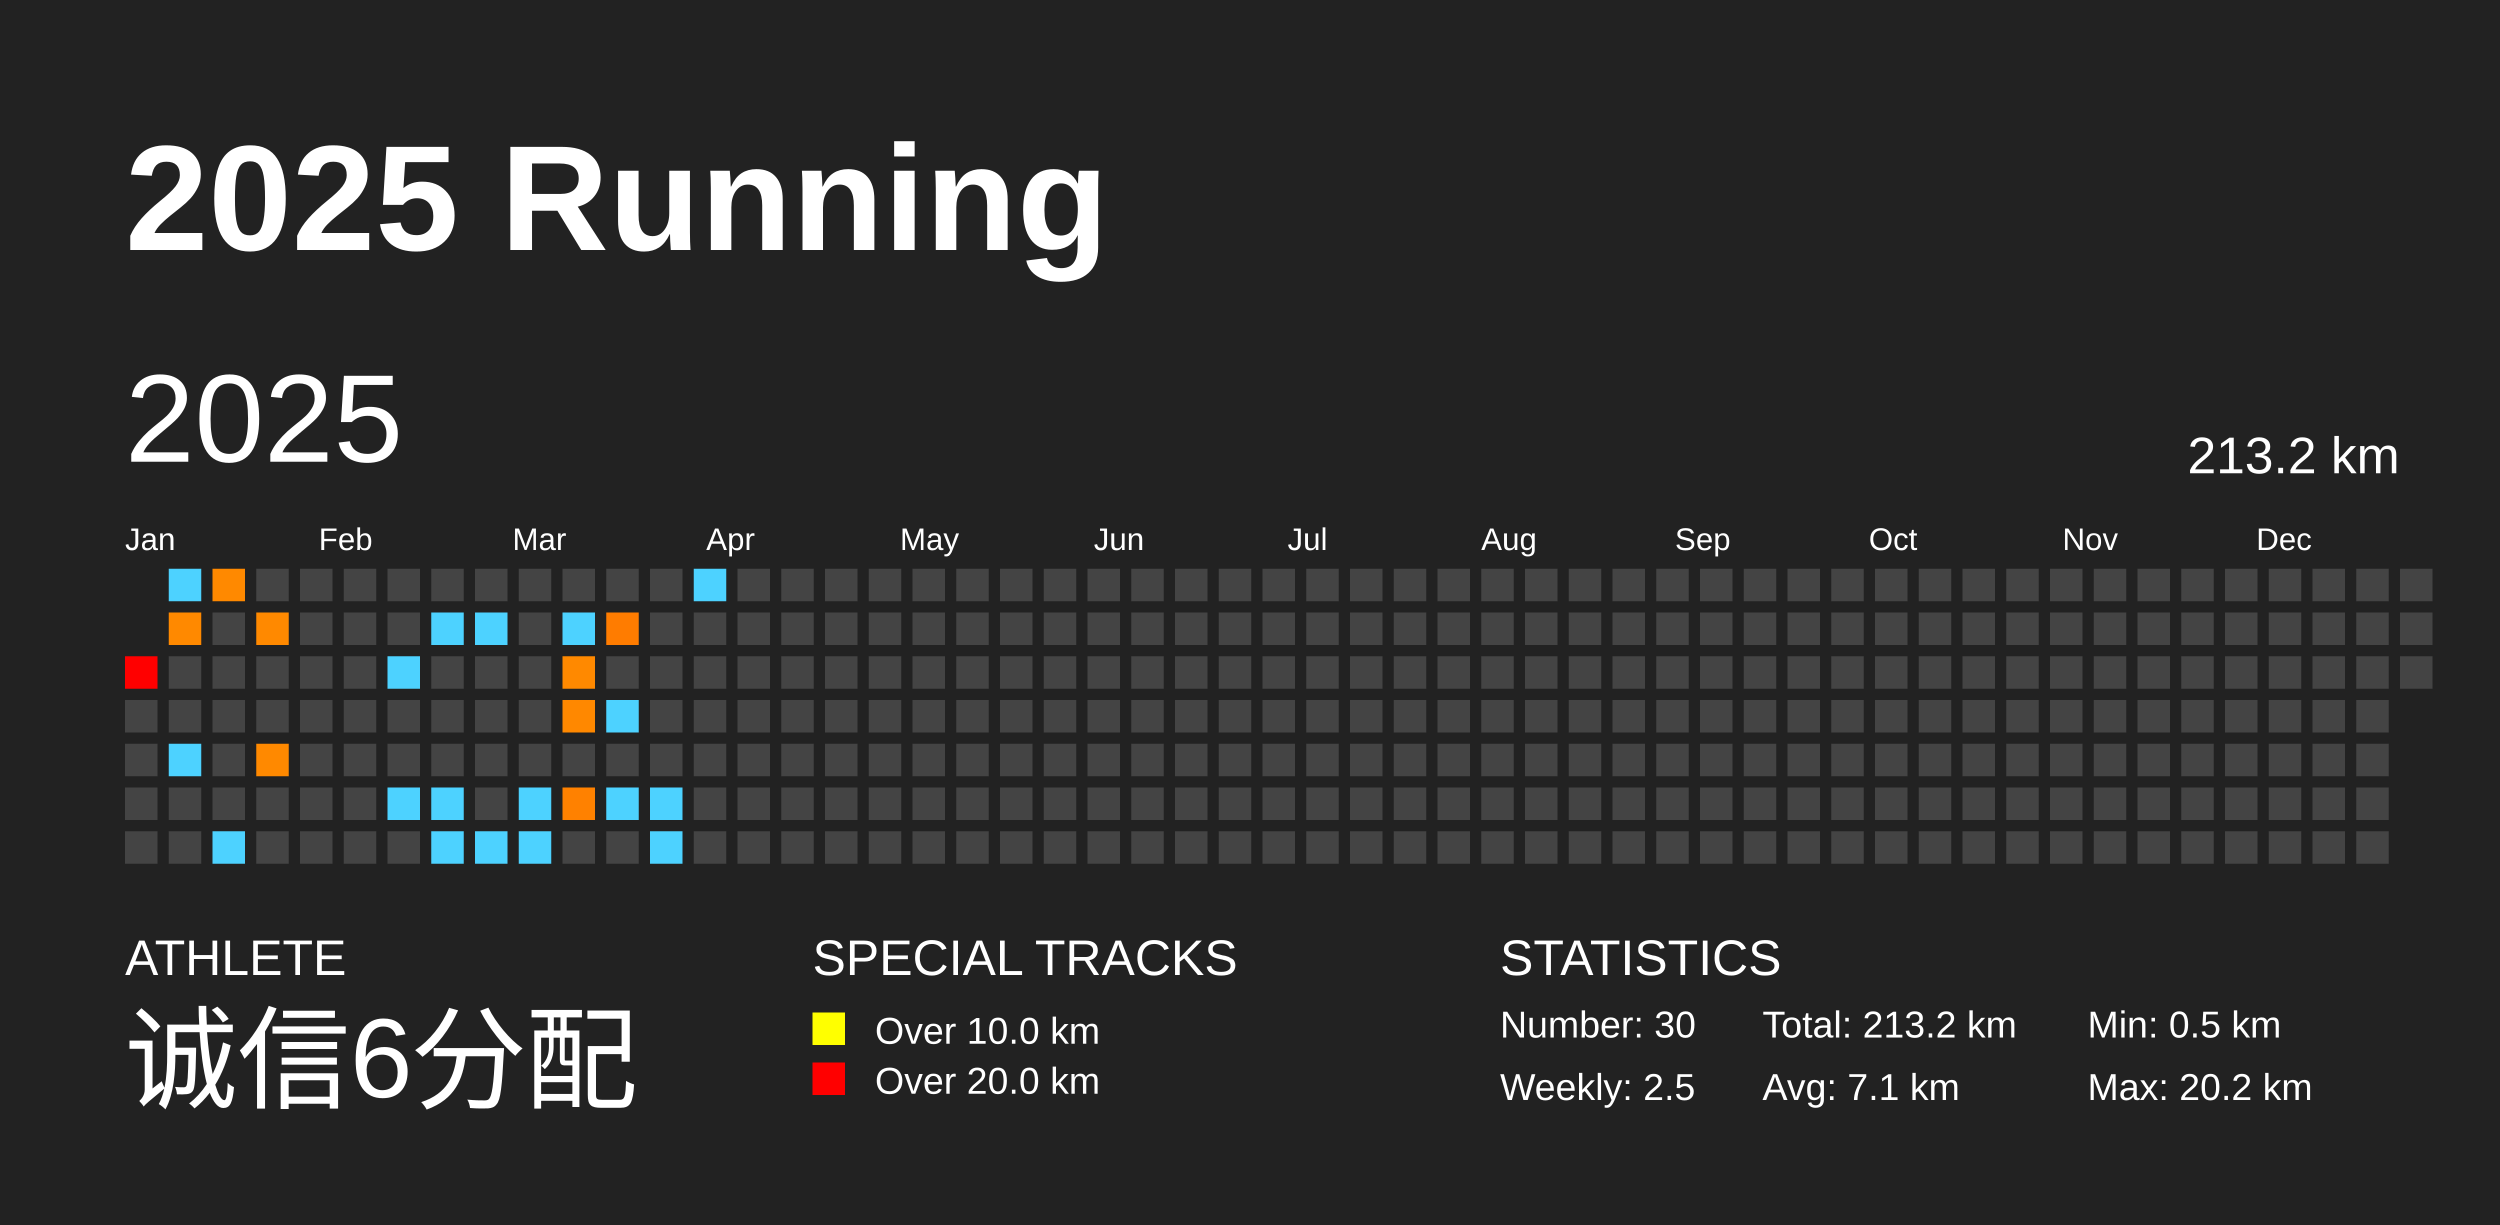
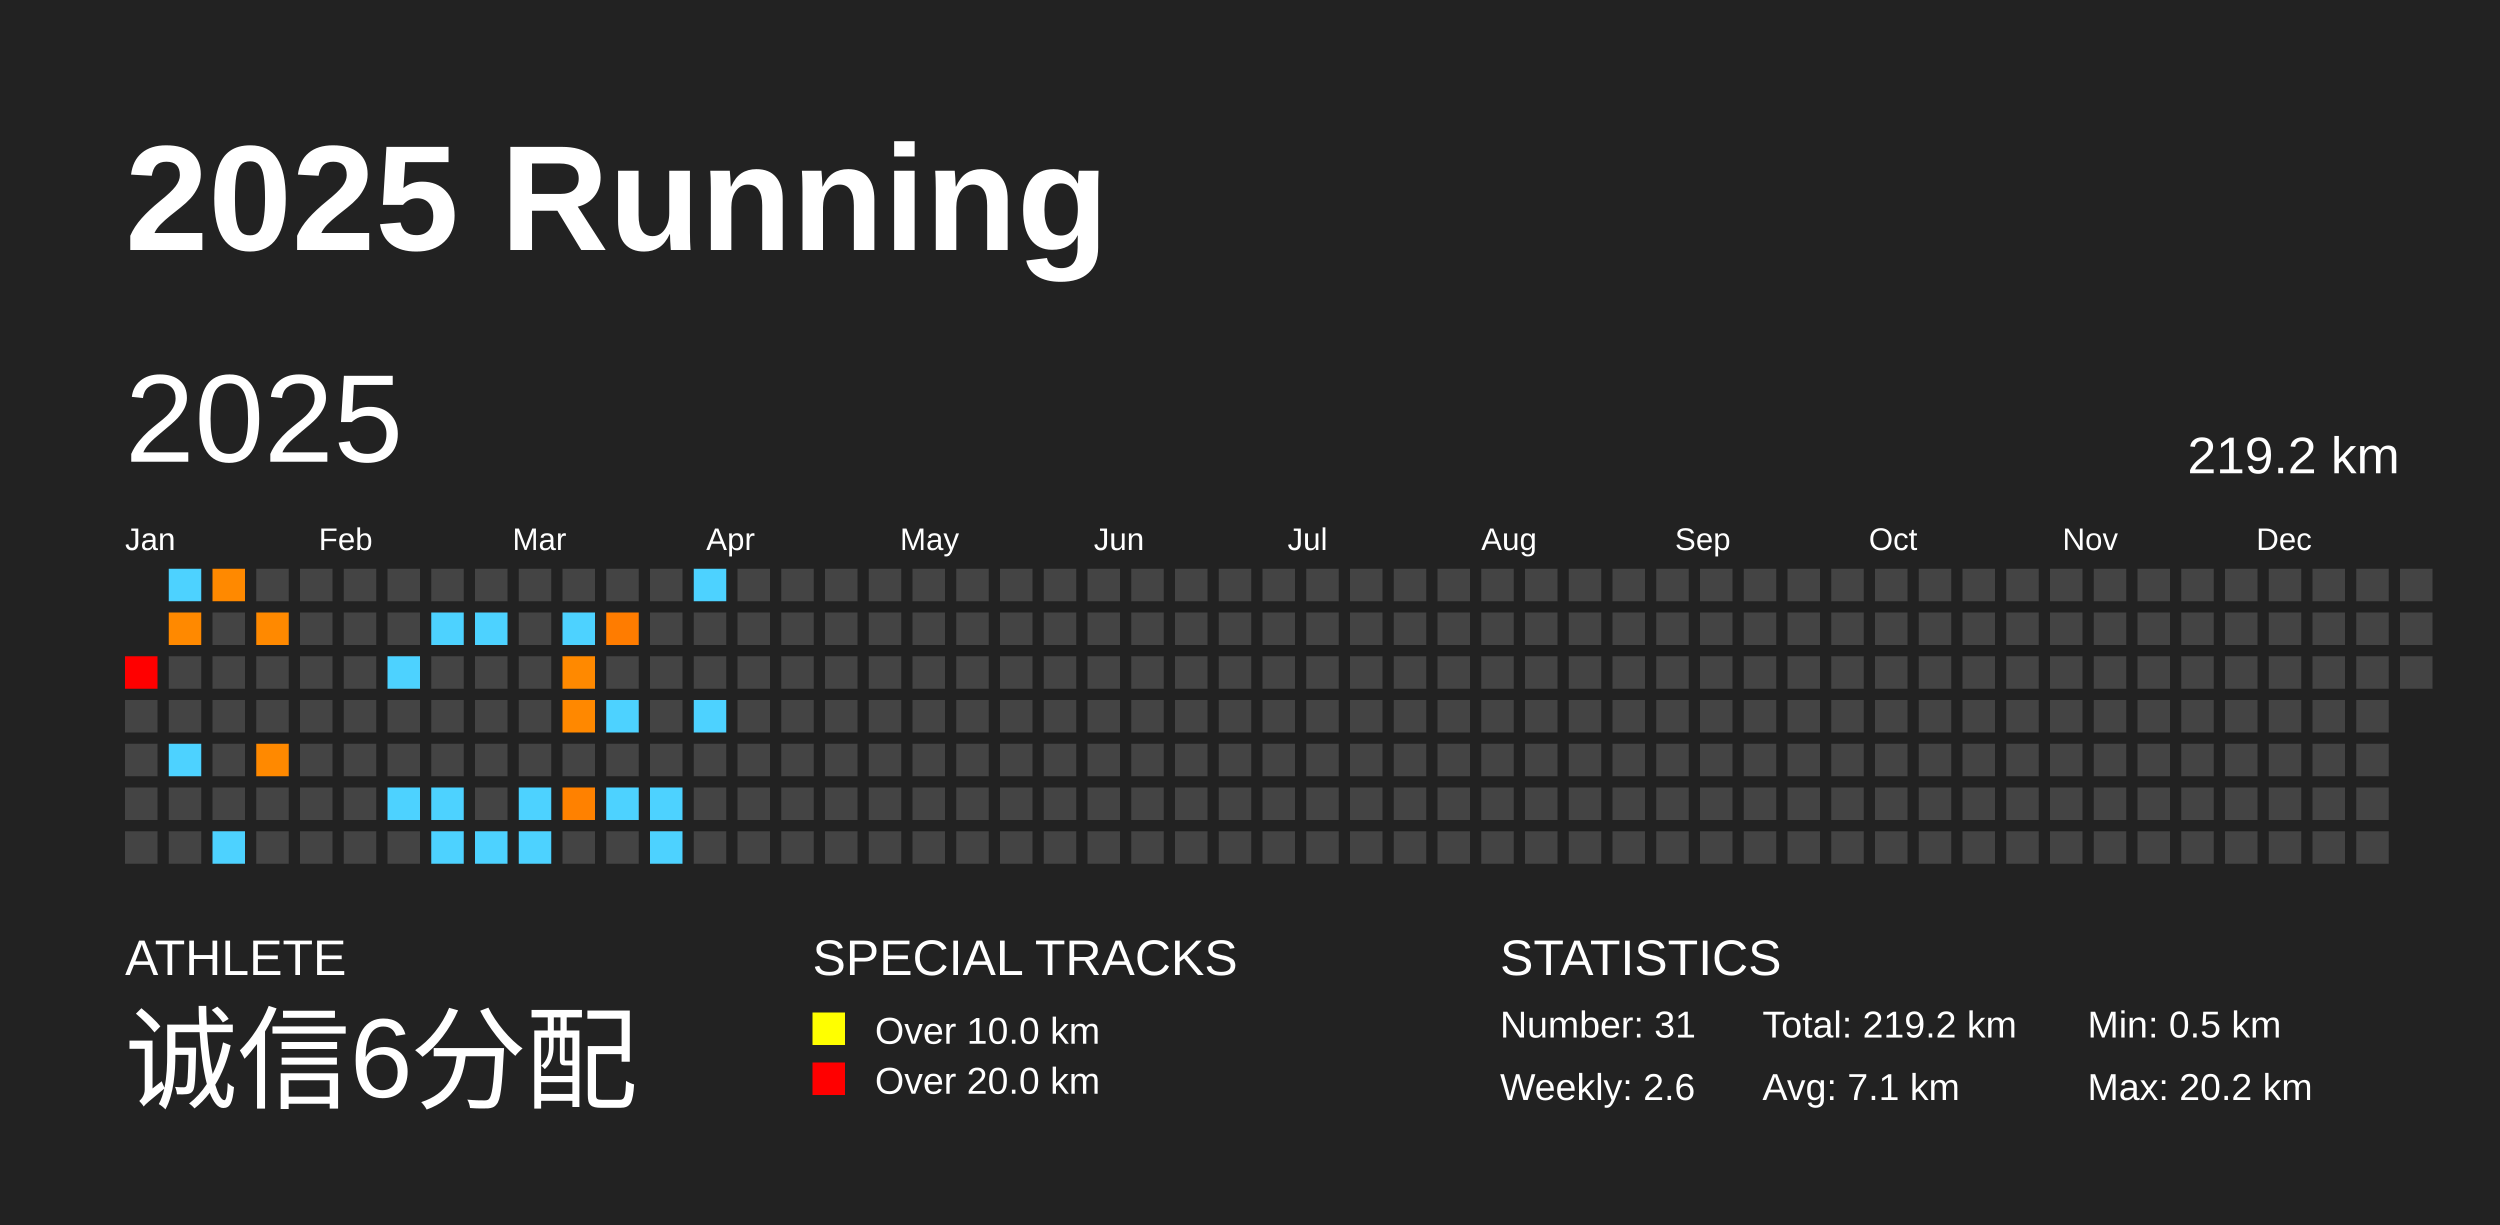
<svg xmlns="http://www.w3.org/2000/svg" baseProfile="full" height="98mm" version="1.1" viewBox="0,0,200,98" width="200mm">
  <defs />
  <rect fill="#222222" height="98" width="200" x="0" y="0" />
  <text fill="#FFFFFF" style="font-size:12px; font-family:Arial; font-weight:bold;" x="10" y="20">2025 Running</text>
  <text fill="#FFFFFF" style="font-size:4px; font-family:Arial" x="10" y="78">ATHLETE</text>
  <text fill="#FFFFFF" style="font-size:9px; font-family:Arial" x="10" y="88">诚信6分配</text>
  <text fill="#FFFFFF" style="font-size:4px; font-family:Arial" x="65" y="78">SPECIAL TRACKS</text>
  <rect fill="yellow" height="2.6" width="2.6" x="65" y="81" />
  <text fill="#FFFFFF" style="font-size:3px; font-family:Arial" x="70" y="83.5">Over 10.0 km</text>
  <rect fill="red" height="2.6" width="2.6" x="65" y="85" />
  <text fill="#FFFFFF" style="font-size:3px; font-family:Arial" x="70" y="87.5">Over 20.0 km</text>
  <text fill="#FFFFFF" style="font-size:4px; font-family:Arial" x="120" y="78">STATISTICS</text>
-   <text fill="#FFFFFF" style="font-size:3px; font-family:Arial" x="120" y="83">Number: 30</text>
-   <text fill="#FFFFFF" style="font-size:3px; font-family:Arial" x="120" y="88">Weekly: 2.5</text>
-   <text fill="#FFFFFF" style="font-size:3px; font-family:Arial" x="141" y="83">Total: 213.2 km</text>
+   <text fill="#FFFFFF" style="font-size:3px; font-family:Arial" x="120" y="83">Number: 31</text>
+   <text fill="#FFFFFF" style="font-size:3px; font-family:Arial" x="120" y="88">Weekly: 2.6</text>
+   <text fill="#FFFFFF" style="font-size:3px; font-family:Arial" x="141" y="83">Total: 219.2 km</text>
  <text fill="#FFFFFF" style="font-size:3px; font-family:Arial" x="141" y="88">Avg: 7.1 km</text>
  <text fill="#FFFFFF" style="font-size:3px; font-family:Arial" x="167" y="83">Min: 0.5 km</text>
  <text fill="#FFFFFF" style="font-size:3px; font-family:Arial" x="167" y="88">Max: 20.2 km</text>
  <text dominant-baseline="hanging" fill="#FFFFFF" style="font-size:10.0px; font-family:Arial;" x="10" y="30">2025</text>
-   <text dominant-baseline="hanging" fill="#FFFFFF" style="font-size:4.125px; font-family:Arial;" x="175" y="35">213.2 km</text>
+   <text dominant-baseline="hanging" fill="#FFFFFF" style="font-size:4.125px; font-family:Arial;" x="175" y="35">219.2 km</text>
  <text fill="#FFFFFF" style="font-size:2.5px; font-family:Arial" x="10.0" y="44">Jan</text>
  <text fill="#FFFFFF" style="font-size:2.5px; font-family:Arial" x="25.5" y="44">Feb</text>
  <text fill="#FFFFFF" style="font-size:2.5px; font-family:Arial" x="41.0" y="44">Mar</text>
  <text fill="#FFFFFF" style="font-size:2.5px; font-family:Arial" x="56.5" y="44">Apr</text>
  <text fill="#FFFFFF" style="font-size:2.5px; font-family:Arial" x="72.0" y="44">May</text>
  <text fill="#FFFFFF" style="font-size:2.5px; font-family:Arial" x="87.5" y="44">Jun</text>
  <text fill="#FFFFFF" style="font-size:2.5px; font-family:Arial" x="103.0" y="44">Jul</text>
  <text fill="#FFFFFF" style="font-size:2.5px; font-family:Arial" x="118.5" y="44">Aug</text>
  <text fill="#FFFFFF" style="font-size:2.5px; font-family:Arial" x="134.0" y="44">Sep</text>
  <text fill="#FFFFFF" style="font-size:2.5px; font-family:Arial" x="149.5" y="44">Oct</text>
  <text fill="#FFFFFF" style="font-size:2.5px; font-family:Arial" x="165.0" y="44">Nov</text>
  <text fill="#FFFFFF" style="font-size:2.5px; font-family:Arial" x="180.5" y="44">Dec</text>
  <rect fill="red" height="2.6" width="2.6" x="10.0" y="52.5" />
  <rect fill="#444444" height="2.6" width="2.6" x="10.0" y="56.0" />
  <rect fill="#444444" height="2.6" width="2.6" x="10.0" y="59.5" />
  <rect fill="#444444" height="2.6" width="2.6" x="10.0" y="63.0" />
  <rect fill="#444444" height="2.6" width="2.6" x="10.0" y="66.5" />
  <rect fill="#4dd2ff" height="2.6" width="2.6" x="13.5" y="45.5" />
  <rect fill="#ff8900" height="2.6" width="2.6" x="13.5" y="49.0" />
  <rect fill="#444444" height="2.6" width="2.6" x="13.5" y="52.5" />
  <rect fill="#444444" height="2.6" width="2.6" x="13.5" y="56.0" />
  <rect fill="#4dd2ff" height="2.6" width="2.6" x="13.5" y="59.5" />
  <rect fill="#444444" height="2.6" width="2.6" x="13.5" y="63.0" />
  <rect fill="#444444" height="2.6" width="2.6" x="13.5" y="66.5" />
  <rect fill="#ff8900" height="2.6" width="2.6" x="17.0" y="45.5" />
  <rect fill="#444444" height="2.6" width="2.6" x="17.0" y="49.0" />
  <rect fill="#444444" height="2.6" width="2.6" x="17.0" y="52.5" />
  <rect fill="#444444" height="2.6" width="2.6" x="17.0" y="56.0" />
  <rect fill="#444444" height="2.6" width="2.6" x="17.0" y="59.5" />
  <rect fill="#444444" height="2.6" width="2.6" x="17.0" y="63.0" />
  <rect fill="#4dd2ff" height="2.6" width="2.6" x="17.0" y="66.5" />
  <rect fill="#444444" height="2.6" width="2.6" x="20.5" y="45.5" />
  <rect fill="#ff8900" height="2.6" width="2.6" x="20.5" y="49.0" />
  <rect fill="#444444" height="2.6" width="2.6" x="20.5" y="52.5" />
  <rect fill="#444444" height="2.6" width="2.6" x="20.5" y="56.0" />
  <rect fill="#ff8900" height="2.6" width="2.6" x="20.5" y="59.5" />
  <rect fill="#444444" height="2.6" width="2.6" x="20.5" y="63.0" />
  <rect fill="#444444" height="2.6" width="2.6" x="20.5" y="66.5" />
  <rect fill="#444444" height="2.6" width="2.6" x="24.0" y="45.5" />
  <rect fill="#444444" height="2.6" width="2.6" x="24.0" y="49.0" />
  <rect fill="#444444" height="2.6" width="2.6" x="24.0" y="52.5" />
  <rect fill="#444444" height="2.6" width="2.6" x="24.0" y="56.0" />
  <rect fill="#444444" height="2.6" width="2.6" x="24.0" y="59.5" />
  <rect fill="#444444" height="2.6" width="2.6" x="24.0" y="63.0" />
  <rect fill="#444444" height="2.6" width="2.6" x="24.0" y="66.5" />
  <rect fill="#444444" height="2.6" width="2.6" x="27.5" y="45.5" />
  <rect fill="#444444" height="2.6" width="2.6" x="27.5" y="49.0" />
  <rect fill="#444444" height="2.6" width="2.6" x="27.5" y="52.5" />
  <rect fill="#444444" height="2.6" width="2.6" x="27.5" y="56.0" />
  <rect fill="#444444" height="2.6" width="2.6" x="27.5" y="59.5" />
  <rect fill="#444444" height="2.6" width="2.6" x="27.5" y="63.0" />
  <rect fill="#444444" height="2.6" width="2.6" x="27.5" y="66.5" />
  <rect fill="#444444" height="2.6" width="2.6" x="31.0" y="45.5" />
  <rect fill="#444444" height="2.6" width="2.6" x="31.0" y="49.0" />
  <rect fill="#4dd2ff" height="2.6" width="2.6" x="31.0" y="52.5" />
  <rect fill="#444444" height="2.6" width="2.6" x="31.0" y="56.0" />
  <rect fill="#444444" height="2.6" width="2.6" x="31.0" y="59.5" />
  <rect fill="#4dd2ff" height="2.6" width="2.6" x="31.0" y="63.0" />
  <rect fill="#444444" height="2.6" width="2.6" x="31.0" y="66.5" />
  <rect fill="#444444" height="2.6" width="2.6" x="34.5" y="45.5" />
  <rect fill="#4dd2ff" height="2.6" width="2.6" x="34.5" y="49.0" />
  <rect fill="#444444" height="2.6" width="2.6" x="34.5" y="52.5" />
  <rect fill="#444444" height="2.6" width="2.6" x="34.5" y="56.0" />
  <rect fill="#444444" height="2.6" width="2.6" x="34.5" y="59.5" />
  <rect fill="#4dd2ff" height="2.6" width="2.6" x="34.5" y="63.0" />
  <rect fill="#4dd2ff" height="2.6" width="2.6" x="34.5" y="66.5" />
  <rect fill="#444444" height="2.6" width="2.6" x="38.0" y="45.5" />
  <rect fill="#4dd2ff" height="2.6" width="2.6" x="38.0" y="49.0" />
  <rect fill="#444444" height="2.6" width="2.6" x="38.0" y="52.5" />
  <rect fill="#444444" height="2.6" width="2.6" x="38.0" y="56.0" />
  <rect fill="#444444" height="2.6" width="2.6" x="38.0" y="59.5" />
  <rect fill="#444444" height="2.6" width="2.6" x="38.0" y="63.0" />
  <rect fill="#4dd2ff" height="2.6" width="2.6" x="38.0" y="66.5" />
  <rect fill="#444444" height="2.6" width="2.6" x="41.5" y="45.5" />
  <rect fill="#444444" height="2.6" width="2.6" x="41.5" y="49.0" />
  <rect fill="#444444" height="2.6" width="2.6" x="41.5" y="52.5" />
  <rect fill="#444444" height="2.6" width="2.6" x="41.5" y="56.0" />
  <rect fill="#444444" height="2.6" width="2.6" x="41.5" y="59.5" />
  <rect fill="#4dd2ff" height="2.6" width="2.6" x="41.5" y="63.0" />
  <rect fill="#4dd2ff" height="2.6" width="2.6" x="41.5" y="66.5" />
  <rect fill="#444444" height="2.6" width="2.6" x="45.0" y="45.5" />
  <rect fill="#4dd2ff" height="2.6" width="2.6" x="45.0" y="49.0" />
  <rect fill="#ff8900" height="2.6" width="2.6" x="45.0" y="52.5" />
  <rect fill="#ff8800" height="2.6" width="2.6" x="45.0" y="56.0" />
  <rect fill="#444444" height="2.6" width="2.6" x="45.0" y="59.5" />
  <rect fill="#ff8100" height="2.6" width="2.6" x="45.0" y="63.0" />
  <rect fill="#444444" height="2.6" width="2.6" x="45.0" y="66.5" />
  <rect fill="#444444" height="2.6" width="2.6" x="48.5" y="45.5" />
  <rect fill="#ff7c00" height="2.6" width="2.6" x="48.5" y="49.0" />
  <rect fill="#444444" height="2.6" width="2.6" x="48.5" y="52.5" />
  <rect fill="#4dd2ff" height="2.6" width="2.6" x="48.5" y="56.0" />
  <rect fill="#444444" height="2.6" width="2.6" x="48.5" y="59.5" />
  <rect fill="#4dd2ff" height="2.6" width="2.6" x="48.5" y="63.0" />
  <rect fill="#444444" height="2.6" width="2.6" x="48.5" y="66.5" />
  <rect fill="#444444" height="2.6" width="2.6" x="52.0" y="45.5" />
  <rect fill="#444444" height="2.6" width="2.6" x="52.0" y="49.0" />
  <rect fill="#444444" height="2.6" width="2.6" x="52.0" y="52.5" />
  <rect fill="#444444" height="2.6" width="2.6" x="52.0" y="56.0" />
  <rect fill="#444444" height="2.6" width="2.6" x="52.0" y="59.5" />
  <rect fill="#4dd2ff" height="2.6" width="2.6" x="52.0" y="63.0" />
  <rect fill="#4dd2ff" height="2.6" width="2.6" x="52.0" y="66.5" />
  <rect fill="#4dd2ff" height="2.6" width="2.6" x="55.5" y="45.5" />
  <rect fill="#444444" height="2.6" width="2.6" x="55.5" y="49.0" />
  <rect fill="#444444" height="2.6" width="2.6" x="55.5" y="52.5" />
-   <rect fill="#444444" height="2.6" width="2.6" x="55.5" y="56.0" />
+   <rect fill="#4dd2ff" height="2.6" width="2.6" x="55.5" y="56.0" />
  <rect fill="#444444" height="2.6" width="2.6" x="55.5" y="59.5" />
  <rect fill="#444444" height="2.6" width="2.6" x="55.5" y="63.0" />
  <rect fill="#444444" height="2.6" width="2.6" x="55.5" y="66.5" />
  <rect fill="#444444" height="2.6" width="2.6" x="59.0" y="45.5" />
  <rect fill="#444444" height="2.6" width="2.6" x="59.0" y="49.0" />
  <rect fill="#444444" height="2.6" width="2.6" x="59.0" y="52.5" />
  <rect fill="#444444" height="2.6" width="2.6" x="59.0" y="56.0" />
  <rect fill="#444444" height="2.6" width="2.6" x="59.0" y="59.5" />
  <rect fill="#444444" height="2.6" width="2.6" x="59.0" y="63.0" />
  <rect fill="#444444" height="2.6" width="2.6" x="59.0" y="66.5" />
  <rect fill="#444444" height="2.6" width="2.6" x="62.5" y="45.5" />
  <rect fill="#444444" height="2.6" width="2.6" x="62.5" y="49.0" />
  <rect fill="#444444" height="2.6" width="2.6" x="62.5" y="52.5" />
  <rect fill="#444444" height="2.6" width="2.6" x="62.5" y="56.0" />
  <rect fill="#444444" height="2.6" width="2.6" x="62.5" y="59.5" />
  <rect fill="#444444" height="2.6" width="2.6" x="62.5" y="63.0" />
  <rect fill="#444444" height="2.6" width="2.6" x="62.5" y="66.5" />
  <rect fill="#444444" height="2.6" width="2.6" x="66.0" y="45.5" />
  <rect fill="#444444" height="2.6" width="2.6" x="66.0" y="49.0" />
  <rect fill="#444444" height="2.6" width="2.6" x="66.0" y="52.5" />
  <rect fill="#444444" height="2.6" width="2.6" x="66.0" y="56.0" />
  <rect fill="#444444" height="2.6" width="2.6" x="66.0" y="59.5" />
  <rect fill="#444444" height="2.6" width="2.6" x="66.0" y="63.0" />
  <rect fill="#444444" height="2.6" width="2.6" x="66.0" y="66.5" />
  <rect fill="#444444" height="2.6" width="2.6" x="69.5" y="45.5" />
  <rect fill="#444444" height="2.6" width="2.6" x="69.5" y="49.0" />
  <rect fill="#444444" height="2.6" width="2.6" x="69.5" y="52.5" />
  <rect fill="#444444" height="2.6" width="2.6" x="69.5" y="56.0" />
  <rect fill="#444444" height="2.6" width="2.6" x="69.5" y="59.5" />
  <rect fill="#444444" height="2.6" width="2.6" x="69.5" y="63.0" />
  <rect fill="#444444" height="2.6" width="2.6" x="69.5" y="66.5" />
  <rect fill="#444444" height="2.6" width="2.6" x="73.0" y="45.5" />
  <rect fill="#444444" height="2.6" width="2.6" x="73.0" y="49.0" />
  <rect fill="#444444" height="2.6" width="2.6" x="73.0" y="52.5" />
  <rect fill="#444444" height="2.6" width="2.6" x="73.0" y="56.0" />
  <rect fill="#444444" height="2.6" width="2.6" x="73.0" y="59.5" />
  <rect fill="#444444" height="2.6" width="2.6" x="73.0" y="63.0" />
  <rect fill="#444444" height="2.6" width="2.6" x="73.0" y="66.5" />
  <rect fill="#444444" height="2.6" width="2.6" x="76.5" y="45.5" />
  <rect fill="#444444" height="2.6" width="2.6" x="76.5" y="49.0" />
  <rect fill="#444444" height="2.6" width="2.6" x="76.5" y="52.5" />
  <rect fill="#444444" height="2.6" width="2.6" x="76.5" y="56.0" />
  <rect fill="#444444" height="2.6" width="2.6" x="76.5" y="59.5" />
  <rect fill="#444444" height="2.6" width="2.6" x="76.5" y="63.0" />
  <rect fill="#444444" height="2.6" width="2.6" x="76.5" y="66.5" />
  <rect fill="#444444" height="2.6" width="2.6" x="80.0" y="45.5" />
  <rect fill="#444444" height="2.6" width="2.6" x="80.0" y="49.0" />
  <rect fill="#444444" height="2.6" width="2.6" x="80.0" y="52.5" />
  <rect fill="#444444" height="2.6" width="2.6" x="80.0" y="56.0" />
  <rect fill="#444444" height="2.6" width="2.6" x="80.0" y="59.5" />
  <rect fill="#444444" height="2.6" width="2.6" x="80.0" y="63.0" />
  <rect fill="#444444" height="2.6" width="2.6" x="80.0" y="66.5" />
  <rect fill="#444444" height="2.6" width="2.6" x="83.5" y="45.5" />
  <rect fill="#444444" height="2.6" width="2.6" x="83.5" y="49.0" />
  <rect fill="#444444" height="2.6" width="2.6" x="83.5" y="52.5" />
  <rect fill="#444444" height="2.6" width="2.6" x="83.5" y="56.0" />
  <rect fill="#444444" height="2.6" width="2.6" x="83.5" y="59.5" />
  <rect fill="#444444" height="2.6" width="2.6" x="83.5" y="63.0" />
  <rect fill="#444444" height="2.6" width="2.6" x="83.5" y="66.5" />
  <rect fill="#444444" height="2.6" width="2.6" x="87.0" y="45.5" />
  <rect fill="#444444" height="2.6" width="2.6" x="87.0" y="49.0" />
  <rect fill="#444444" height="2.6" width="2.6" x="87.0" y="52.5" />
  <rect fill="#444444" height="2.6" width="2.6" x="87.0" y="56.0" />
  <rect fill="#444444" height="2.6" width="2.6" x="87.0" y="59.5" />
  <rect fill="#444444" height="2.6" width="2.6" x="87.0" y="63.0" />
  <rect fill="#444444" height="2.6" width="2.6" x="87.0" y="66.5" />
  <rect fill="#444444" height="2.6" width="2.6" x="90.5" y="45.5" />
  <rect fill="#444444" height="2.6" width="2.6" x="90.5" y="49.0" />
  <rect fill="#444444" height="2.6" width="2.6" x="90.5" y="52.5" />
  <rect fill="#444444" height="2.6" width="2.6" x="90.5" y="56.0" />
  <rect fill="#444444" height="2.6" width="2.6" x="90.5" y="59.5" />
  <rect fill="#444444" height="2.6" width="2.6" x="90.5" y="63.0" />
  <rect fill="#444444" height="2.6" width="2.6" x="90.5" y="66.5" />
  <rect fill="#444444" height="2.6" width="2.6" x="94.0" y="45.5" />
  <rect fill="#444444" height="2.6" width="2.6" x="94.0" y="49.0" />
  <rect fill="#444444" height="2.6" width="2.6" x="94.0" y="52.5" />
  <rect fill="#444444" height="2.6" width="2.6" x="94.0" y="56.0" />
  <rect fill="#444444" height="2.6" width="2.6" x="94.0" y="59.5" />
  <rect fill="#444444" height="2.6" width="2.6" x="94.0" y="63.0" />
  <rect fill="#444444" height="2.6" width="2.6" x="94.0" y="66.5" />
  <rect fill="#444444" height="2.6" width="2.6" x="97.5" y="45.5" />
  <rect fill="#444444" height="2.6" width="2.6" x="97.5" y="49.0" />
  <rect fill="#444444" height="2.6" width="2.6" x="97.5" y="52.5" />
  <rect fill="#444444" height="2.6" width="2.6" x="97.5" y="56.0" />
  <rect fill="#444444" height="2.6" width="2.6" x="97.5" y="59.5" />
  <rect fill="#444444" height="2.6" width="2.6" x="97.5" y="63.0" />
  <rect fill="#444444" height="2.6" width="2.6" x="97.5" y="66.5" />
  <rect fill="#444444" height="2.6" width="2.6" x="101.0" y="45.5" />
  <rect fill="#444444" height="2.6" width="2.6" x="101.0" y="49.0" />
  <rect fill="#444444" height="2.6" width="2.6" x="101.0" y="52.5" />
  <rect fill="#444444" height="2.6" width="2.6" x="101.0" y="56.0" />
  <rect fill="#444444" height="2.6" width="2.6" x="101.0" y="59.5" />
  <rect fill="#444444" height="2.6" width="2.6" x="101.0" y="63.0" />
  <rect fill="#444444" height="2.6" width="2.6" x="101.0" y="66.5" />
  <rect fill="#444444" height="2.6" width="2.6" x="104.5" y="45.5" />
  <rect fill="#444444" height="2.6" width="2.6" x="104.5" y="49.0" />
  <rect fill="#444444" height="2.6" width="2.6" x="104.5" y="52.5" />
  <rect fill="#444444" height="2.6" width="2.6" x="104.5" y="56.0" />
  <rect fill="#444444" height="2.6" width="2.6" x="104.5" y="59.5" />
  <rect fill="#444444" height="2.6" width="2.6" x="104.5" y="63.0" />
  <rect fill="#444444" height="2.6" width="2.6" x="104.5" y="66.5" />
  <rect fill="#444444" height="2.6" width="2.6" x="108.0" y="45.5" />
  <rect fill="#444444" height="2.6" width="2.6" x="108.0" y="49.0" />
  <rect fill="#444444" height="2.6" width="2.6" x="108.0" y="52.5" />
  <rect fill="#444444" height="2.6" width="2.6" x="108.0" y="56.0" />
  <rect fill="#444444" height="2.6" width="2.6" x="108.0" y="59.5" />
  <rect fill="#444444" height="2.6" width="2.6" x="108.0" y="63.0" />
  <rect fill="#444444" height="2.6" width="2.6" x="108.0" y="66.5" />
  <rect fill="#444444" height="2.6" width="2.6" x="111.5" y="45.5" />
  <rect fill="#444444" height="2.6" width="2.6" x="111.5" y="49.0" />
  <rect fill="#444444" height="2.6" width="2.6" x="111.5" y="52.5" />
  <rect fill="#444444" height="2.6" width="2.6" x="111.5" y="56.0" />
  <rect fill="#444444" height="2.6" width="2.6" x="111.5" y="59.5" />
  <rect fill="#444444" height="2.6" width="2.6" x="111.5" y="63.0" />
  <rect fill="#444444" height="2.6" width="2.6" x="111.5" y="66.5" />
  <rect fill="#444444" height="2.6" width="2.6" x="115.0" y="45.5" />
  <rect fill="#444444" height="2.6" width="2.6" x="115.0" y="49.0" />
  <rect fill="#444444" height="2.6" width="2.6" x="115.0" y="52.5" />
  <rect fill="#444444" height="2.6" width="2.6" x="115.0" y="56.0" />
  <rect fill="#444444" height="2.6" width="2.6" x="115.0" y="59.5" />
  <rect fill="#444444" height="2.6" width="2.6" x="115.0" y="63.0" />
  <rect fill="#444444" height="2.6" width="2.6" x="115.0" y="66.5" />
  <rect fill="#444444" height="2.6" width="2.6" x="118.5" y="45.5" />
  <rect fill="#444444" height="2.6" width="2.6" x="118.5" y="49.0" />
  <rect fill="#444444" height="2.6" width="2.6" x="118.5" y="52.5" />
  <rect fill="#444444" height="2.6" width="2.6" x="118.5" y="56.0" />
  <rect fill="#444444" height="2.6" width="2.6" x="118.5" y="59.5" />
  <rect fill="#444444" height="2.6" width="2.6" x="118.5" y="63.0" />
  <rect fill="#444444" height="2.6" width="2.6" x="118.5" y="66.5" />
  <rect fill="#444444" height="2.6" width="2.6" x="122.0" y="45.5" />
  <rect fill="#444444" height="2.6" width="2.6" x="122.0" y="49.0" />
  <rect fill="#444444" height="2.6" width="2.6" x="122.0" y="52.5" />
  <rect fill="#444444" height="2.6" width="2.6" x="122.0" y="56.0" />
  <rect fill="#444444" height="2.6" width="2.6" x="122.0" y="59.5" />
  <rect fill="#444444" height="2.6" width="2.6" x="122.0" y="63.0" />
  <rect fill="#444444" height="2.6" width="2.6" x="122.0" y="66.5" />
  <rect fill="#444444" height="2.6" width="2.6" x="125.5" y="45.5" />
  <rect fill="#444444" height="2.6" width="2.6" x="125.5" y="49.0" />
  <rect fill="#444444" height="2.6" width="2.6" x="125.5" y="52.5" />
  <rect fill="#444444" height="2.6" width="2.6" x="125.5" y="56.0" />
  <rect fill="#444444" height="2.6" width="2.6" x="125.5" y="59.5" />
  <rect fill="#444444" height="2.6" width="2.6" x="125.5" y="63.0" />
  <rect fill="#444444" height="2.6" width="2.6" x="125.5" y="66.5" />
  <rect fill="#444444" height="2.6" width="2.6" x="129.0" y="45.5" />
  <rect fill="#444444" height="2.6" width="2.6" x="129.0" y="49.0" />
  <rect fill="#444444" height="2.6" width="2.6" x="129.0" y="52.5" />
  <rect fill="#444444" height="2.6" width="2.6" x="129.0" y="56.0" />
  <rect fill="#444444" height="2.6" width="2.6" x="129.0" y="59.5" />
  <rect fill="#444444" height="2.6" width="2.6" x="129.0" y="63.0" />
  <rect fill="#444444" height="2.6" width="2.6" x="129.0" y="66.5" />
  <rect fill="#444444" height="2.6" width="2.6" x="132.5" y="45.5" />
  <rect fill="#444444" height="2.6" width="2.6" x="132.5" y="49.0" />
  <rect fill="#444444" height="2.6" width="2.6" x="132.5" y="52.5" />
  <rect fill="#444444" height="2.6" width="2.6" x="132.5" y="56.0" />
  <rect fill="#444444" height="2.6" width="2.6" x="132.5" y="59.5" />
  <rect fill="#444444" height="2.6" width="2.6" x="132.5" y="63.0" />
  <rect fill="#444444" height="2.6" width="2.6" x="132.5" y="66.5" />
  <rect fill="#444444" height="2.6" width="2.6" x="136.0" y="45.5" />
  <rect fill="#444444" height="2.6" width="2.6" x="136.0" y="49.0" />
  <rect fill="#444444" height="2.6" width="2.6" x="136.0" y="52.5" />
  <rect fill="#444444" height="2.6" width="2.6" x="136.0" y="56.0" />
  <rect fill="#444444" height="2.6" width="2.6" x="136.0" y="59.5" />
  <rect fill="#444444" height="2.6" width="2.6" x="136.0" y="63.0" />
  <rect fill="#444444" height="2.6" width="2.6" x="136.0" y="66.5" />
  <rect fill="#444444" height="2.6" width="2.6" x="139.5" y="45.5" />
  <rect fill="#444444" height="2.6" width="2.6" x="139.5" y="49.0" />
  <rect fill="#444444" height="2.6" width="2.6" x="139.5" y="52.5" />
  <rect fill="#444444" height="2.6" width="2.6" x="139.5" y="56.0" />
  <rect fill="#444444" height="2.6" width="2.6" x="139.5" y="59.5" />
  <rect fill="#444444" height="2.6" width="2.6" x="139.5" y="63.0" />
  <rect fill="#444444" height="2.6" width="2.6" x="139.5" y="66.5" />
  <rect fill="#444444" height="2.6" width="2.6" x="143.0" y="45.5" />
  <rect fill="#444444" height="2.6" width="2.6" x="143.0" y="49.0" />
  <rect fill="#444444" height="2.6" width="2.6" x="143.0" y="52.5" />
  <rect fill="#444444" height="2.6" width="2.6" x="143.0" y="56.0" />
  <rect fill="#444444" height="2.6" width="2.6" x="143.0" y="59.5" />
  <rect fill="#444444" height="2.6" width="2.6" x="143.0" y="63.0" />
  <rect fill="#444444" height="2.6" width="2.6" x="143.0" y="66.5" />
  <rect fill="#444444" height="2.6" width="2.6" x="146.5" y="45.5" />
  <rect fill="#444444" height="2.6" width="2.6" x="146.5" y="49.0" />
  <rect fill="#444444" height="2.6" width="2.6" x="146.5" y="52.5" />
  <rect fill="#444444" height="2.6" width="2.6" x="146.5" y="56.0" />
  <rect fill="#444444" height="2.6" width="2.6" x="146.5" y="59.5" />
  <rect fill="#444444" height="2.6" width="2.6" x="146.5" y="63.0" />
  <rect fill="#444444" height="2.6" width="2.6" x="146.5" y="66.5" />
  <rect fill="#444444" height="2.6" width="2.6" x="150.0" y="45.5" />
  <rect fill="#444444" height="2.6" width="2.6" x="150.0" y="49.0" />
  <rect fill="#444444" height="2.6" width="2.6" x="150.0" y="52.5" />
  <rect fill="#444444" height="2.6" width="2.6" x="150.0" y="56.0" />
  <rect fill="#444444" height="2.6" width="2.6" x="150.0" y="59.5" />
  <rect fill="#444444" height="2.6" width="2.6" x="150.0" y="63.0" />
  <rect fill="#444444" height="2.6" width="2.6" x="150.0" y="66.5" />
  <rect fill="#444444" height="2.6" width="2.6" x="153.5" y="45.5" />
  <rect fill="#444444" height="2.6" width="2.6" x="153.5" y="49.0" />
  <rect fill="#444444" height="2.6" width="2.6" x="153.5" y="52.5" />
  <rect fill="#444444" height="2.6" width="2.6" x="153.5" y="56.0" />
  <rect fill="#444444" height="2.6" width="2.6" x="153.5" y="59.5" />
  <rect fill="#444444" height="2.6" width="2.6" x="153.5" y="63.0" />
  <rect fill="#444444" height="2.6" width="2.6" x="153.5" y="66.5" />
  <rect fill="#444444" height="2.6" width="2.6" x="157.0" y="45.5" />
  <rect fill="#444444" height="2.6" width="2.6" x="157.0" y="49.0" />
  <rect fill="#444444" height="2.6" width="2.6" x="157.0" y="52.5" />
  <rect fill="#444444" height="2.6" width="2.6" x="157.0" y="56.0" />
  <rect fill="#444444" height="2.6" width="2.6" x="157.0" y="59.5" />
  <rect fill="#444444" height="2.6" width="2.6" x="157.0" y="63.0" />
  <rect fill="#444444" height="2.6" width="2.6" x="157.0" y="66.5" />
  <rect fill="#444444" height="2.6" width="2.6" x="160.5" y="45.5" />
  <rect fill="#444444" height="2.6" width="2.6" x="160.5" y="49.0" />
  <rect fill="#444444" height="2.6" width="2.6" x="160.5" y="52.5" />
  <rect fill="#444444" height="2.6" width="2.6" x="160.5" y="56.0" />
  <rect fill="#444444" height="2.6" width="2.6" x="160.5" y="59.5" />
  <rect fill="#444444" height="2.6" width="2.6" x="160.5" y="63.0" />
  <rect fill="#444444" height="2.6" width="2.6" x="160.5" y="66.5" />
  <rect fill="#444444" height="2.6" width="2.6" x="164.0" y="45.5" />
  <rect fill="#444444" height="2.6" width="2.6" x="164.0" y="49.0" />
  <rect fill="#444444" height="2.6" width="2.6" x="164.0" y="52.5" />
  <rect fill="#444444" height="2.6" width="2.6" x="164.0" y="56.0" />
  <rect fill="#444444" height="2.6" width="2.6" x="164.0" y="59.5" />
  <rect fill="#444444" height="2.6" width="2.6" x="164.0" y="63.0" />
  <rect fill="#444444" height="2.6" width="2.6" x="164.0" y="66.5" />
  <rect fill="#444444" height="2.6" width="2.6" x="167.5" y="45.5" />
  <rect fill="#444444" height="2.6" width="2.6" x="167.5" y="49.0" />
  <rect fill="#444444" height="2.6" width="2.6" x="167.5" y="52.5" />
  <rect fill="#444444" height="2.6" width="2.6" x="167.5" y="56.0" />
  <rect fill="#444444" height="2.6" width="2.6" x="167.5" y="59.5" />
  <rect fill="#444444" height="2.6" width="2.6" x="167.5" y="63.0" />
  <rect fill="#444444" height="2.6" width="2.6" x="167.5" y="66.5" />
  <rect fill="#444444" height="2.6" width="2.6" x="171.0" y="45.5" />
  <rect fill="#444444" height="2.6" width="2.6" x="171.0" y="49.0" />
  <rect fill="#444444" height="2.6" width="2.6" x="171.0" y="52.5" />
  <rect fill="#444444" height="2.6" width="2.6" x="171.0" y="56.0" />
  <rect fill="#444444" height="2.6" width="2.6" x="171.0" y="59.5" />
  <rect fill="#444444" height="2.6" width="2.6" x="171.0" y="63.0" />
  <rect fill="#444444" height="2.6" width="2.6" x="171.0" y="66.5" />
  <rect fill="#444444" height="2.6" width="2.6" x="174.5" y="45.5" />
  <rect fill="#444444" height="2.6" width="2.6" x="174.5" y="49.0" />
  <rect fill="#444444" height="2.6" width="2.6" x="174.5" y="52.5" />
  <rect fill="#444444" height="2.6" width="2.6" x="174.5" y="56.0" />
  <rect fill="#444444" height="2.6" width="2.6" x="174.5" y="59.5" />
  <rect fill="#444444" height="2.6" width="2.6" x="174.5" y="63.0" />
  <rect fill="#444444" height="2.6" width="2.6" x="174.5" y="66.5" />
  <rect fill="#444444" height="2.6" width="2.6" x="178.0" y="45.5" />
  <rect fill="#444444" height="2.6" width="2.6" x="178.0" y="49.0" />
  <rect fill="#444444" height="2.6" width="2.6" x="178.0" y="52.5" />
  <rect fill="#444444" height="2.6" width="2.6" x="178.0" y="56.0" />
  <rect fill="#444444" height="2.6" width="2.6" x="178.0" y="59.5" />
  <rect fill="#444444" height="2.6" width="2.6" x="178.0" y="63.0" />
  <rect fill="#444444" height="2.6" width="2.6" x="178.0" y="66.5" />
  <rect fill="#444444" height="2.6" width="2.6" x="181.5" y="45.5" />
  <rect fill="#444444" height="2.6" width="2.6" x="181.5" y="49.0" />
  <rect fill="#444444" height="2.6" width="2.6" x="181.5" y="52.5" />
  <rect fill="#444444" height="2.6" width="2.6" x="181.5" y="56.0" />
  <rect fill="#444444" height="2.6" width="2.6" x="181.5" y="59.5" />
  <rect fill="#444444" height="2.6" width="2.6" x="181.5" y="63.0" />
  <rect fill="#444444" height="2.6" width="2.6" x="181.5" y="66.5" />
  <rect fill="#444444" height="2.6" width="2.6" x="185.0" y="45.5" />
  <rect fill="#444444" height="2.6" width="2.6" x="185.0" y="49.0" />
  <rect fill="#444444" height="2.6" width="2.6" x="185.0" y="52.5" />
  <rect fill="#444444" height="2.6" width="2.6" x="185.0" y="56.0" />
  <rect fill="#444444" height="2.6" width="2.6" x="185.0" y="59.5" />
  <rect fill="#444444" height="2.6" width="2.6" x="185.0" y="63.0" />
  <rect fill="#444444" height="2.6" width="2.6" x="185.0" y="66.5" />
  <rect fill="#444444" height="2.6" width="2.6" x="188.5" y="45.5" />
  <rect fill="#444444" height="2.6" width="2.6" x="188.5" y="49.0" />
  <rect fill="#444444" height="2.6" width="2.6" x="188.5" y="52.5" />
  <rect fill="#444444" height="2.6" width="2.6" x="188.5" y="56.0" />
  <rect fill="#444444" height="2.6" width="2.6" x="188.5" y="59.5" />
  <rect fill="#444444" height="2.6" width="2.6" x="188.5" y="63.0" />
  <rect fill="#444444" height="2.6" width="2.6" x="188.5" y="66.5" />
  <rect fill="#444444" height="2.6" width="2.6" x="192.0" y="45.5" />
  <rect fill="#444444" height="2.6" width="2.6" x="192.0" y="49.0" />
  <rect fill="#444444" height="2.6" width="2.6" x="192.0" y="52.5" />
</svg>
